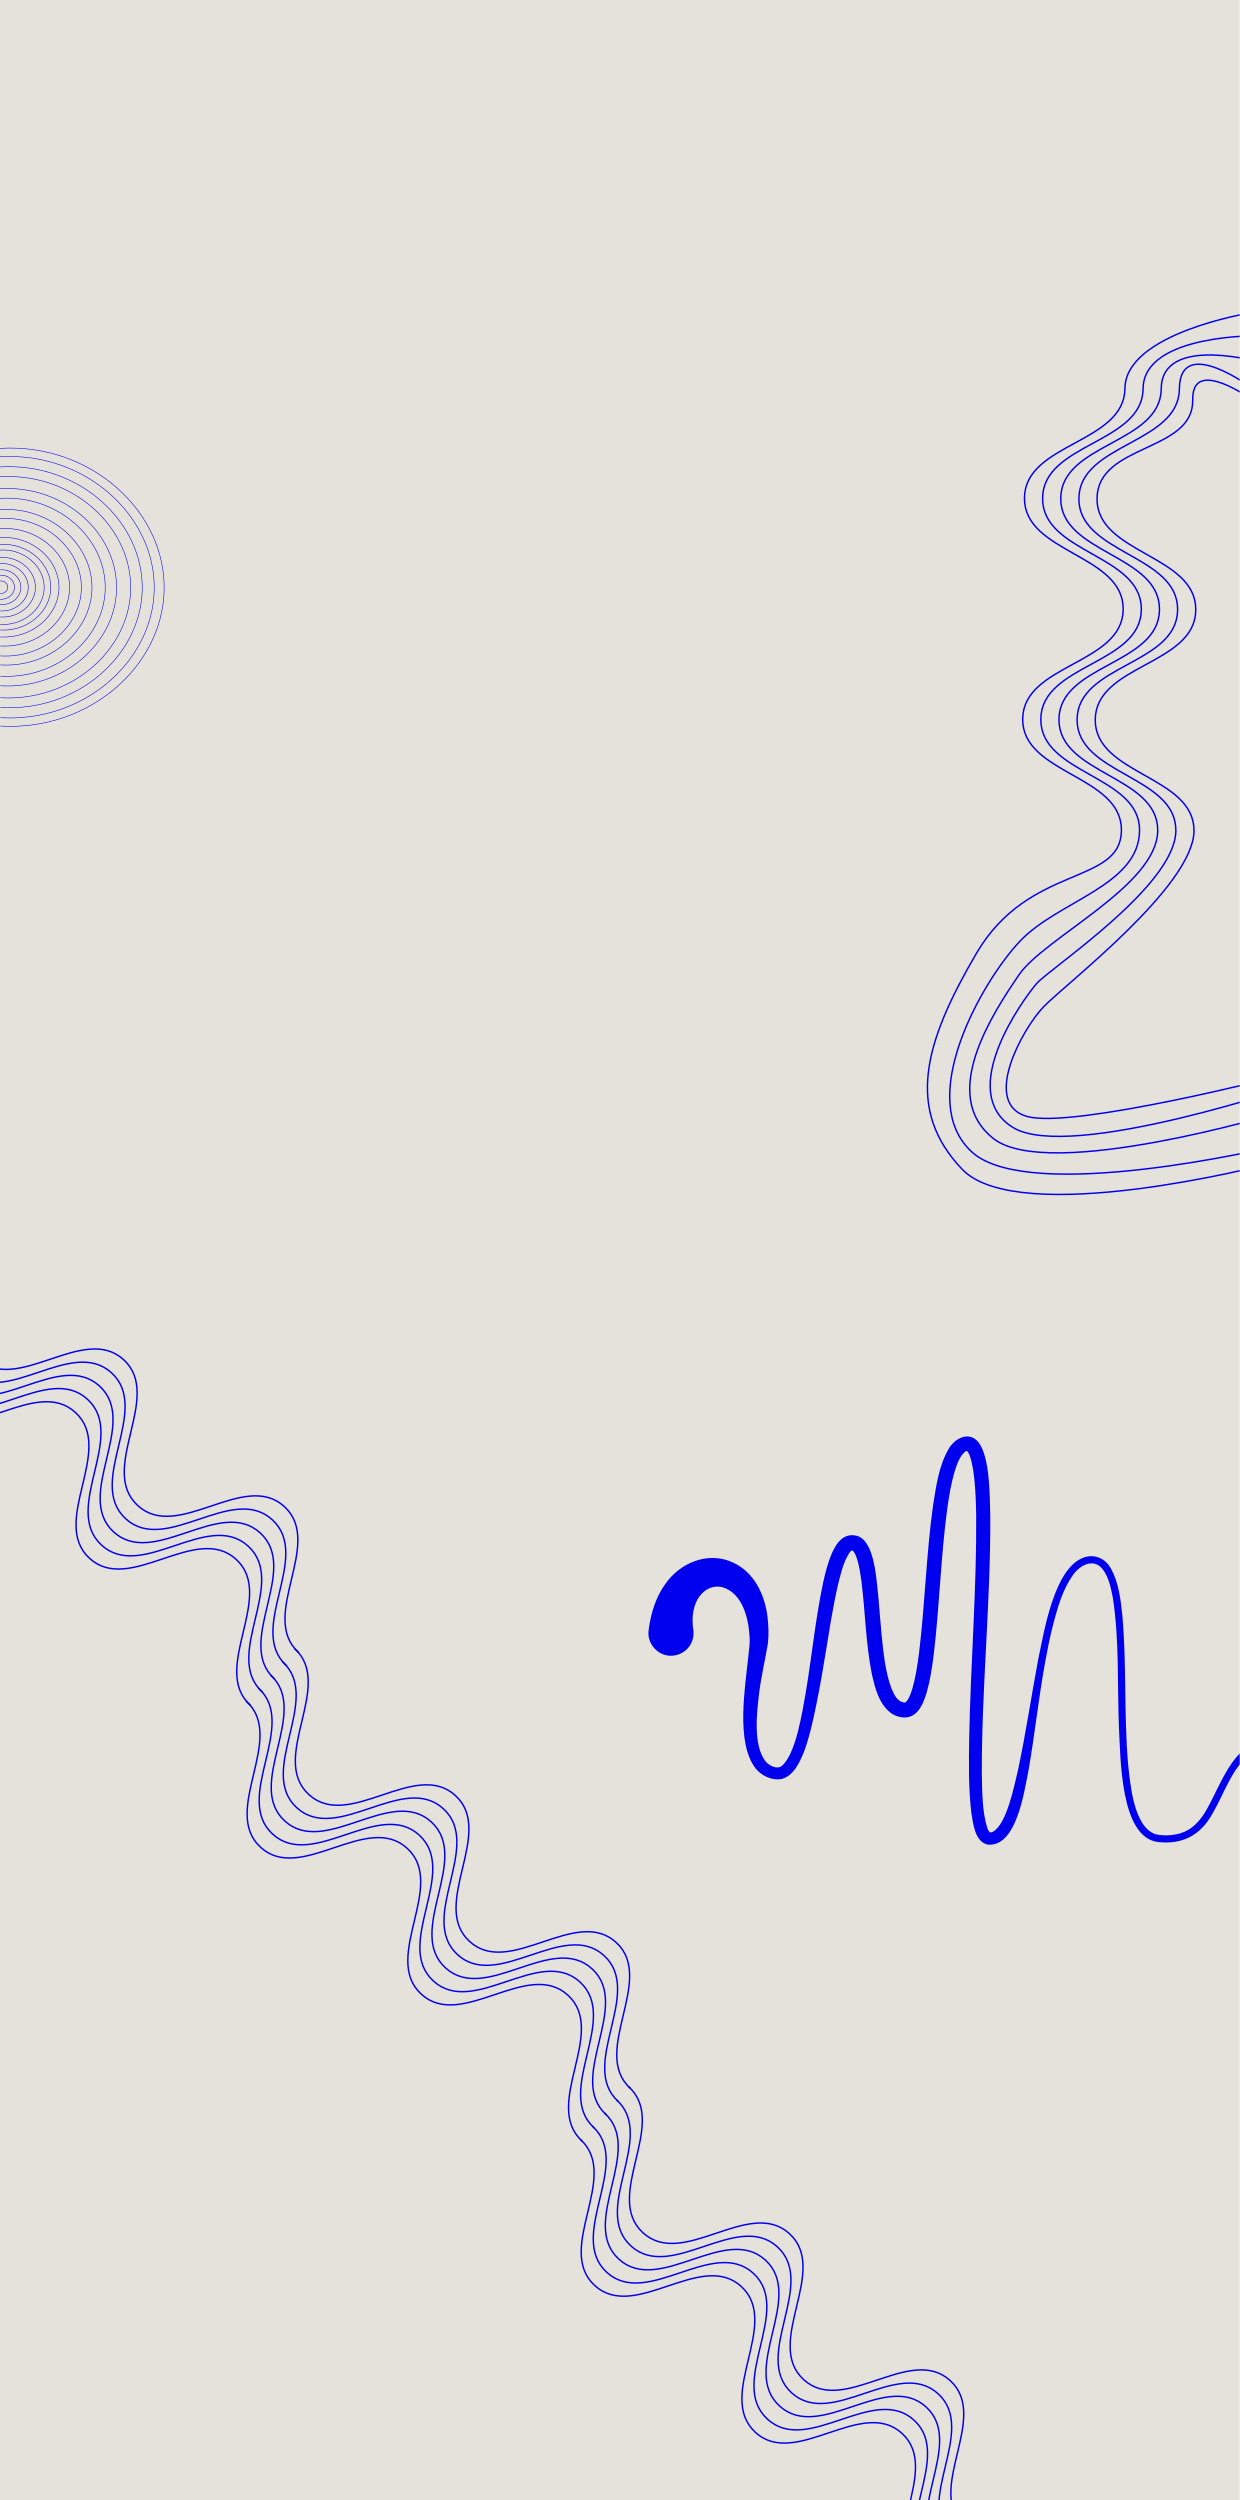
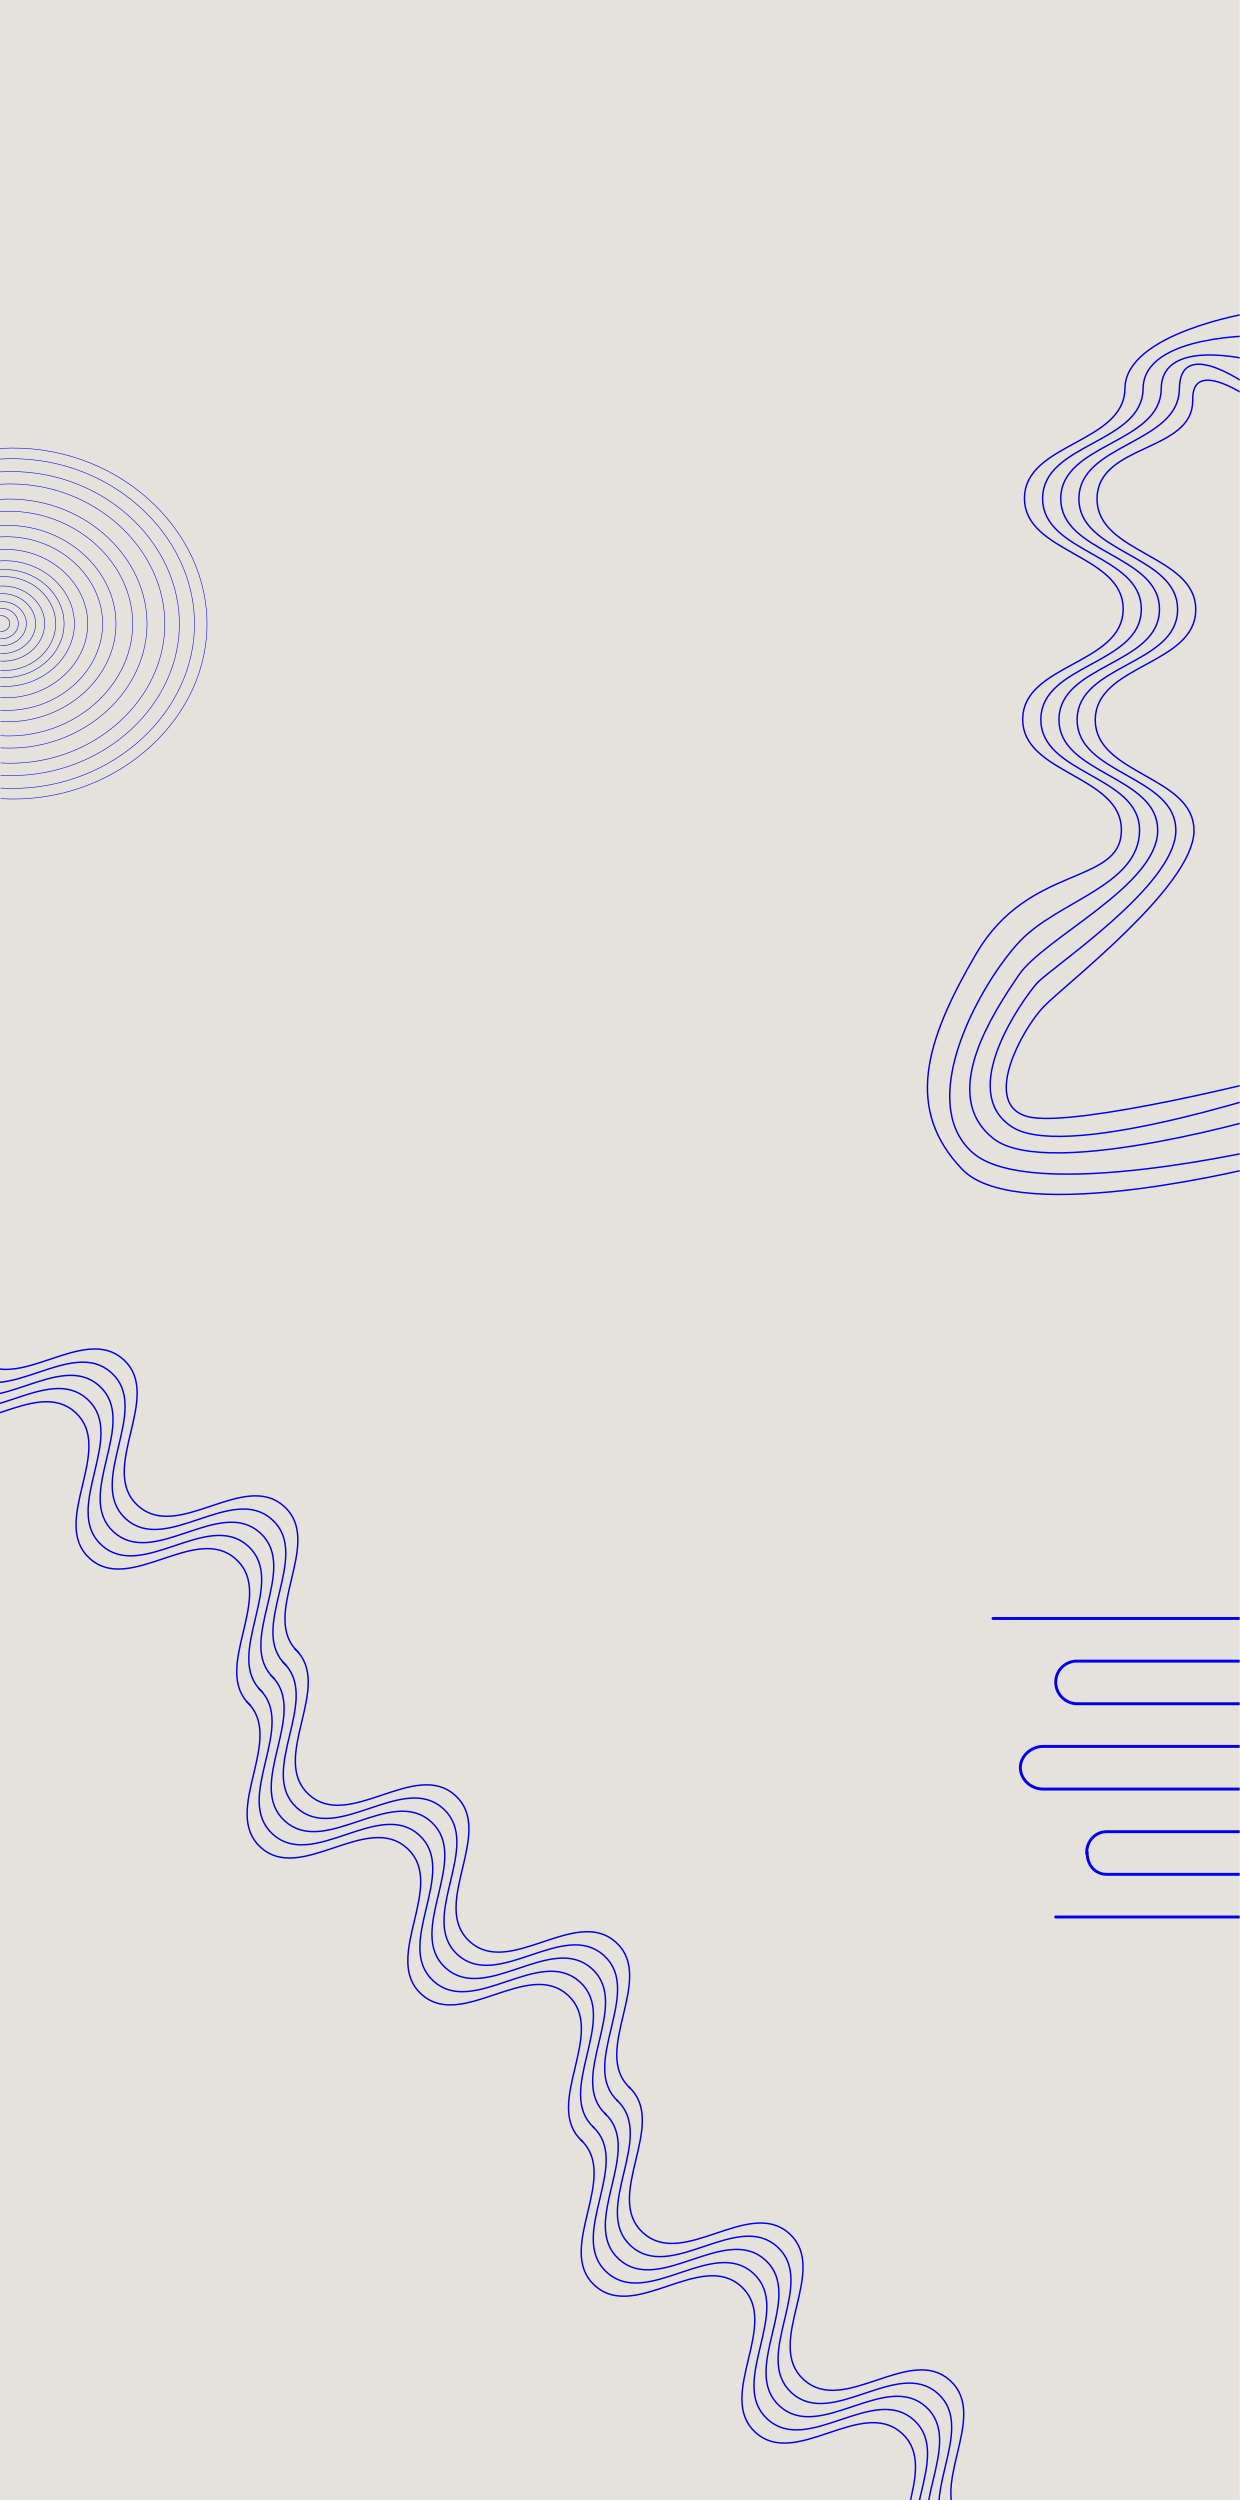
<svg xmlns="http://www.w3.org/2000/svg" width="2525" height="5092" viewBox="0 0 2525 5092">
  <defs>
    <clipPath id="clip-Web_1920_7">
      <rect width="2525" height="5092" />
    </clipPath>
  </defs>
  <g id="Web_1920_7" data-name="Web 1920 – 7" clip-path="url(#clip-Web_1920_7)">
    <rect width="2525" height="5092" fill="#e5e1db" />
    <g id="Group_18" data-name="Group 18" transform="translate(2419.872 2127.928) rotate(98)">
      <g id="Group_16" data-name="Group 16" transform="matrix(0.978, -0.208, 0.208, 0.978, -248.734, 1348.059)">
        <g id="Group_13" data-name="Group 13" transform="translate(1623.877 0)">
          <g id="Group_21" data-name="Group 21">
            <path id="Path_83" data-name="Path 83" d="M0,634.346c80.336-76.417,218.126,68.443,298.439-7.95S240.982,405.12,321.314,328.707s218.126,68.443,298.462-7.97-57.457-221.276,22.9-297.709S860.8,91.471,941.134,15.058" transform="translate(0)" fill="rgba(0,0,0,0)" stroke="#00e" stroke-linecap="round" stroke-linejoin="round" stroke-width="3" />
            <path id="Path_130" data-name="Path 130" d="M0,634.346c80.336-76.417,218.126,68.443,298.439-7.95S240.982,405.12,321.314,328.707s218.126,68.443,298.462-7.97-57.457-221.276,22.9-297.709S860.8,91.471,941.134,15.058" transform="translate(937.984 -616.539)" fill="rgba(0,0,0,0)" stroke="#00e" stroke-linecap="round" stroke-linejoin="round" stroke-width="3" />
            <path id="Path_84" data-name="Path 84" d="M0,634.344c80.336-76.413,218.126,68.447,298.439-7.946s-57.457-221.276,22.876-297.69,218.129,68.443,298.462-7.97-57.457-221.276,22.9-297.713S860.8,91.472,941.134,15.056" transform="translate(25.09 26.376)" fill="rgba(0,0,0,0)" stroke="#00e" stroke-linecap="round" stroke-linejoin="round" stroke-width="3" />
            <path id="Path_131" data-name="Path 131" d="M0,634.344c80.336-76.413,218.126,68.447,298.439-7.946s-57.457-221.276,22.876-297.69,218.129,68.443,298.462-7.97-57.457-221.276,22.9-297.713S860.8,91.472,941.134,15.056" transform="translate(963.074 -590.162)" fill="rgba(0,0,0,0)" stroke="#00e" stroke-linecap="round" stroke-linejoin="round" stroke-width="3" />
            <path id="Path_85" data-name="Path 85" d="M0,634.345c80.336-76.413,218.129,68.447,298.439-7.946s-57.457-221.276,22.876-297.69,218.129,68.443,298.462-7.97-57.457-221.276,22.9-297.713S860.8,91.474,941.137,15.057" transform="translate(50.18 52.752)" fill="rgba(0,0,0,0)" stroke="#00e" stroke-linecap="round" stroke-linejoin="round" stroke-width="3" />
            <path id="Path_132" data-name="Path 132" d="M0,634.345c80.336-76.413,218.129,68.447,298.439-7.946s-57.457-221.276,22.876-297.69,218.129,68.443,298.462-7.97-57.457-221.276,22.9-297.713S860.8,91.474,941.137,15.057" transform="translate(988.163 -563.787)" fill="rgba(0,0,0,0)" stroke="#00e" stroke-linecap="round" stroke-linejoin="round" stroke-width="3" />
            <path id="Path_86" data-name="Path 86" d="M0,634.314c80.336-76.413,218.129,68.447,298.439-7.946s-57.457-221.276,22.876-297.689,218.129,68.443,298.462-7.97S562.319,99.432,642.652,23.019s218.126,68.443,298.462-7.973" transform="translate(75.269 79.16)" fill="rgba(0,0,0,0)" stroke="#00e" stroke-linecap="round" stroke-linejoin="round" stroke-width="3" />
            <path id="Path_133" data-name="Path 133" d="M0,634.314c80.336-76.413,218.129,68.447,298.439-7.946s-57.457-221.276,22.876-297.689,218.129,68.443,298.462-7.97S562.319,99.432,642.652,23.019s218.126,68.443,298.462-7.973" transform="translate(1013.253 -537.378)" fill="rgba(0,0,0,0)" stroke="#00e" stroke-linecap="round" stroke-linejoin="round" stroke-width="3" />
            <path id="Path_87" data-name="Path 87" d="M0,634.316c80.333-76.413,218.126,68.447,298.435-7.95s-57.457-221.273,22.879-297.689,218.126,68.447,298.459-7.97S562.316,99.434,642.649,23.017s218.129,68.447,298.462-7.97" transform="translate(100.362 105.536)" fill="rgba(0,0,0,0)" stroke="#00e" stroke-linecap="round" stroke-linejoin="round" stroke-width="3" />
            <path id="Path_134" data-name="Path 134" d="M0,634.316c80.333-76.413,218.126,68.447,298.435-7.95s-57.457-221.273,22.879-297.689,218.126,68.447,298.459-7.97S562.316,99.434,642.649,23.017s218.129,68.447,298.462-7.97" transform="translate(1038.346 -511.002)" fill="rgba(0,0,0,0)" stroke="#00e" stroke-linecap="round" stroke-linejoin="round" stroke-width="3" />
          </g>
        </g>
        <g id="Group_15" data-name="Group 15" transform="translate(0 612.17)">
          <path id="Path_83-2" data-name="Path 83" d="M1632.1,15.058c-80.333,76.413-218.1-68.468-298.458,7.97s57.433,221.293-22.9,297.709-218.126-68.447-298.462,7.97S1069.717,550,989.4,626.4s-269.187-73.506-298.439,7.95-64.38,80.9-75.9,79.251S507.978,565.629,471.642,566.861,359.654,554.91,334.215,621.254s75.6,179.877,34.251,173.537-83.122-66.5-147.031-49.555S105.606,800.368,0,909.23" transform="translate(0 0)" fill="rgba(0,0,0,0)" stroke="#00e" stroke-linecap="round" stroke-linejoin="round" stroke-width="3" />
          <path id="Path_84-2" data-name="Path 84" d="M1638.307,15.056c-80.333,76.416-218.1-68.463-298.459,7.97s57.434,221.3-22.9,297.713-218.126-68.447-298.462,7.97S1075.924,550,995.611,626.4c-77.02,73.261-206.9-56.96-288.384-.291a85.537,85.537,0,0,0-10.054,8.237c-80.336,76.413-70.653,66.938-88.664,70.6S473.2,584.171,441.774,573.613s-82.072-.046-98.507,57.671,66.2,145.41,59.35,176.027-156.286-67.89-227.055-54.546S20.526,1008.742,0,972.983" transform="translate(18.883 26.376)" fill="rgba(0,0,0,0)" stroke="#00e" stroke-linecap="round" stroke-linejoin="round" stroke-width="3" />
          <path id="Path_85-2" data-name="Path 85" d="M1646.158,15.057c-80.336,76.416-218.106-68.467-298.462,7.97s57.434,221.3-22.9,297.713-218.126-68.447-298.462,7.97,57.437,221.3-22.876,297.69-242.259-60.565-324,17.628-88.344,58.334-102.818,54.3S464.305,604.3,436.563,583.009s-95.868-19.528-59.252,101.968,80.944,125.576,60.632,157.585S269.064,716.406,164.931,764,27.4,1083.748,0,1007.86" transform="translate(36.124 52.752)" fill="rgba(0,0,0,0)" stroke="#00e" stroke-linecap="round" stroke-linejoin="round" stroke-width="3" />
          <path id="Path_86-2" data-name="Path 86" d="M1686.186,15.046C1605.85,91.463,1468.06-53.4,1387.724,23.019s57.46,221.273-22.876,297.689-218.126-68.447-298.462,7.97,57.437,221.293-22.876,297.689-173.281-26.53-276.357-6.534-74.764,77.917-121.909,98.816S421.731,531.322,418.274,613.028s114.784,213.493,65.291,238.845-240.883-113.49-295.835-55.127S128.142,1080.95,0,1058.982" transform="translate(21.163 79.161)" fill="rgba(0,0,0,0)" stroke="#00e" stroke-linecap="round" stroke-linejoin="round" stroke-width="3" />
          <path id="Path_87-2" data-name="Path 87" d="M1556.7,15.048c-80.333,76.416-218.126-68.443-298.462,7.97s57.46,221.276-22.876,297.689-218.126-68.443-298.459,7.97,57.433,221.3-22.879,297.689-302.729-76.39-338.777,59.02-353-142.251-230.172,46.091,15.237,208.847-107.8,115.07-172.01-46.7-192.352,6.518S84.723,1028.1,0,1064.41" transform="translate(175.741 105.536)" fill="rgba(0,0,0,0)" stroke="#00e" stroke-linecap="round" stroke-linejoin="round" stroke-width="3" />
        </g>
      </g>
    </g>
-     <g id="Path_129" transform="translate(1320.615 2636.437)">
-       <path id="Path_135" data-name="Path 135" d="M.9,681.226c4.19-31.568,14.041-63.808,32.784-90.291,29.873-44.042,87.444-68.382,137.947-45.161,44.2,19.734,66.047,67.038,71.1,111.912,2.015,17.591,2.623,34.8.864,52.2-5.565,34.223-14.041,68.861-18.1,102.892-4.8,40.46-12.218,103.98,12.474,137.531,6.621,8.668,23.284,18.167,33.583,10.331,29.425-24.724,42.059-111.72,49.191-150.836,12.474-74.906,19.734-150.324,35.63-224.847,4.382-19.126,9.179-38.573,17.079-57,4.638-10.2,10.171-21.3,19.67-29.265,13.145-11.962,34.958-10.843,46.537,2.623,22.964,25.811,25.2,84.789,29.073,118.532,2.239,25.3,4.062,50.407,6.461,75.258,3.806,36.4,7.26,73.275,19.766,107.082,6.077,14.233,12.41,27.73,26.707,29.105a6.044,6.044,0,0,0,1.119,0c.1.032.128-.064.224,0,7.708-5.533,11.642-18.966,14.777-28.722,6.557-22.581,10.235-47.3,13.433-71.868,12.25-99.854,14.681-201.051,28.658-301.384,6.365-38.8,11.258-78.9,31.664-114.534,12.41-21.877,42.187-37.517,61.377-12.858,23.22,31.7,22.133,108.2,23.444,147.67,1.151,176.807-17.879,352.815-17.207,529.174,1.023,35.982.512,74.235,11.194,108.01,1.087,3.582,3.39,7.452,5.277,9.083.1.064-.1,0-.256-.064a14.166,14.166,0,0,0,6.557-1.375c28.338-15.832,43.594-95.088,51.3-127.3,15.7-73.915,26.707-148.629,40.684-223.088,12.058-56.931,32.016-184.8,91.634-207.608,22.9-8.828,45.257,1.183,56.675,22.133,15.992,28.881,19.478,62.209,23.092,94.257,9.02,100.685,3.134,201.851,11.642,302.344,4.318,41.131,11.226,129.055,55.62,144.247,16.7,4.062,35.534,2.751,51.686-1.983,23-6.973,39.436-25.139,51.43-45.641,25.011-43.21,40.971-95.408,81.687-128.8,20.438-16.855,45.257-29.073,71.612-32.784,80.024-8.764,136.124,81.687,173.609,139.962,39.788,64.16,74.107,132.221,116.262,194.462,30.513,43.818,79.608,109.257,137.915,105.2,49.7-9.915,61.377-115.43,66.974-157.713,8.284-74.906,9.467-150.388,9.691-225.806.128-201.723-11.418-403.413-6.237-605.232,3.646-88.34,6.141-178.95,33.775-263.867,9.02-24.756,20.63-49.991,43.178-65.983,24.5-16.824,58.115-15.864,76.825,10.651,49.063,66.814,40.236,253.824,38.86,338.838-9.467,302.248-51.238,603.185-45.321,905.753,2.719,61.889,5.725,125.281,25.875,184.163,8.06,21.141,19.446,44.458,40.875,53.093,9.531,3.87,20.31,3.614,29.233-2.335,18.934-12.73,30.928-36.206,40.715-57.059,10.235-22.485,18.583-46.057,26.291-69.853,44.713-144.343,74.3-292.941,117.061-438.18,55.428-184.163,127.3-407.507,283.377-530.453,61.473-47.912,140.569-72.54,218.418-67.006a417.892,417.892,0,0,1,76.378,12.026,9.607,9.607,0,0,1-4.638,18.647c-339.733-89.555-481.9,315.3-557.032,571.585-43.051,144.951-73.02,293.74-118.181,438.372-12.154,36.27-24.788,73.179-45.8,105.835-21.717,34.127-54.693,51.27-89.843,21.845-24.979-22.932-34.543-56.8-42.155-88.436-10.906-49.991-14.169-100.845-15.96-151.7-5.693-302.952,36.334-604.336,46.121-906.712,1.535-82.263,9.915-265.882-35.6-329.658-14.3-20.182-38.349-20.5-57.443-7.644-29.073,21.909-39.084,60.13-48.136,94.544-16.664,73.275-20.246,148.885-22.9,223.951-4.126,151.124,1.759,302.216,4.542,453.436,1.823,101.005,3.486,202.01-1.823,303.016-4.478,63.008-10.619,199.58-64.576,237.544-17.943,12.826-41.451,10.043-60.8,2.527-49-19.446-82.2-63.744-111.368-105.355-42.73-63.1-76.7-130.558-116.645-194.942-26.259-41.387-54.277-84.661-93.937-113.767-19.126-13.817-42.251-22.581-65.855-19.478-23.508,3.39-45.929,14.521-64.128,29.585-38.892,32.24-53.349,82.135-78.552,125.217-24.212,42.443-60.258,61.473-109.161,56.2-78.808-8.22-77.017-174.824-80.471-234.89-3.486-87.892,1.055-176.231-12.474-263.2-4.382-22.069-9.563-48.9-26.579-63.744-18.87-14.265-42.219.352-54.373,17.623-21.365,29.937-31.408,66.495-40.843,102.061-6.109,24.212-11.162,48.807-15.608,73.531-13.689,74.3-21.461,149.845-34.575,224.431-8.7,42.123-24.18,154.482-82.359,149.429-26.579-5.053-30.257-43.306-33.743-64.639-6.045-51.27-5.117-101.869-4.414-153.011,2.911-151.444,15.352-302.024,14.233-453.052-.384-24.947-1.279-49.895-3.774-74.235a266.338,266.338,0,0,0-5.725-35.342c-2.367-8.124-4.19-16.7-9.659-21.973.192.16.864.032.1.192a11.155,11.155,0,0,0-3.71,1.855c-11.322,9.6-16.536,25.811-21.333,41.067-6.717,22.9-10.907,47.4-14.425,71.964-13.657,99.6-15.928,200.571-28.082,301-3.326,25.875-7,51.238-14.3,76.7-6.429,20.47-16.568,48.967-42.986,50.471a49.085,49.085,0,0,1-31.824-10.683c-22.964-19.126-30.161-49.191-36.494-76.314-12.762-62.848-13.433-126.049-21.333-189.057-2.431-17.751-4.83-35.438-10.843-51.782-2.335-5.661-4.446-10.363-7.772-12.474l-.224-.032a4.032,4.032,0,0,1-.512.032,5.086,5.086,0,0,0-1.855,1.151,22.771,22.771,0,0,0-3.742,4.158c-12.25,19.094-17.527,42.858-23.06,65.119-5.6,24.02-10.139,48.616-14.393,73.307-12.122,72.955-23.764,152.148-41.675,224.111-6.972,25.715-14.009,50.726-28.786,73.979-7.228,11.194-19.606,23.252-34.383,24.5-18.2,1.215-36.526-7.836-47.944-21.621-42.091-52.741-21.269-168.811-14.968-232.4,1.151-11.738,3.07-23.252,2.271-34.894-2.015-38.477-13.945-89.331-54.469-102.189-24.084-6.429-45.833,8.764-55.236,32.112-6.621,15.736-8,34.99-5.053,54.437a45.872,45.872,0,0,1-38.509,52.262C22.229,740.684-5.341,711.674.928,681.29H.9Z" fill="#00e" />
-     </g>
    <g id="Group_5" data-name="Group 5" transform="matrix(0.695, -0.719, 0.719, 0.695, 1613.841, 1467.44)">
      <path id="Path_6" data-name="Path 6" d="M1244.349,93.2S1038.847-60.629,957.3,16.937s-221.388-69.5-302.955,8.09,58.3,224.63-23.244,302.2-221.412-69.476-302.958,8.09,58.3,224.631-23.221,302.175S125.859,549.284-79.891,599.1-409.916,716.686-416.9,883.73,20.3,1322.5,20.3,1322.5" transform="translate(0 0)" fill="none" stroke="#00e" stroke-linecap="round" stroke-linejoin="round" stroke-width="3" />
      <path id="Path_7" data-name="Path 7" d="M1209.513,123.281S1046.349-52.742,964.806,24.824s-221.388-69.5-302.955,8.09,58.3,224.63-23.244,302.2-221.412-69.477-302.959,8.09,58.3,224.63-23.22,302.174S94.66,625.557-19.283,626.878-402.039,698.083-395.7,856.3s430.548,430,430.548,430" transform="translate(17.966 18.887)" fill="none" stroke="#00e" stroke-linecap="round" stroke-linejoin="round" stroke-width="3" />
      <path id="Path_8" data-name="Path 8" d="M1153.658,144.918s-99.8-189.773-181.347-112.207-221.392-69.5-302.959,8.09,58.3,224.63-23.244,302.2-221.412-69.477-302.959,8.09,58.3,224.63-23.22,302.174S2.913,638.366-88.56,654.3s-290.205,52.627-274.981,194.751S77.893,1229.825,77.893,1229.825" transform="translate(35.932 37.775)" fill="none" stroke="#00e" stroke-linecap="round" stroke-linejoin="round" stroke-width="3" />
      <path id="Path_9" data-name="Path 9" d="M1129.88,160.069l-46.009-11.69S1061.335-36.968,979.789,40.6,758.377-28.878,676.83,48.688,735.156,273.3,653.61,350.864s-221.412-69.478-302.959,8.09,58.3,224.627-23.22,302.174S-52.127,671.162-93.5,673.484s-272.822,34.67-244.318,168.389,476.33,362.2,476.33,362.2" transform="translate(53.898 56.684)" fill="none" stroke="#00e" stroke-linecap="round" stroke-linejoin="round" stroke-width="3" />
      <path id="Path_10" data-name="Path 10" d="M1056.9,200s-17.223-218.665-92.644-142.95-198.374-78.039-279.92-.473,58.326,224.609-23.22,302.173-221.412-69.475-302.955,8.09,58.3,224.63-23.224,302.175-406.2,28.526-470.1,28.673-230.6,46.236-184.229,131.29,419.922,314.584,419.922,314.584" transform="translate(71.864 75.571)" fill="none" stroke="#00e" stroke-linecap="round" stroke-linejoin="round" stroke-width="3" />
    </g>
    <g id="Group_20" data-name="Group 20" transform="translate(0 912.596)">
-       <path id="Path_88" data-name="Path 88" d="M14.046,164.346c103.8-6.348,189.8,72.635,186.988,162.906-2.759,86.681-86.652,159.31-186.265,153.553" transform="translate(-13.762 -39.053)" fill="none" stroke="#00e" stroke-linecap="round" stroke-linejoin="round" stroke-width="1.1" />
-       <path id="Path_89" data-name="Path 89" d="M14.062,170.991c91.785-5.628,167.887,64.244,165.364,144.059-2.4,76.663-76.628,140.893-164.725,135.8" transform="translate(-13.736 -27.431)" fill="none" stroke="#00e" stroke-linecap="round" stroke-linejoin="round" stroke-width="1.1" />
-       <path id="Path_90" data-name="Path 90" d="M14.079,178.412c78.448-4.776,143.454,54.853,141.282,123.076C153.308,367,89.886,421.883,14.625,417.52" transform="translate(-13.706 -14.444)" fill="none" stroke="#00e" stroke-linecap="round" stroke-linejoin="round" stroke-width="1.1" />
-       <path id="Path_91" data-name="Path 91" d="M14.094,185.057c66.433-4.059,121.539,46.46,119.721,104.29-1.761,55.5-55.513,101.981-119.258,98.284" transform="translate(-13.68 -2.821)" fill="none" stroke="#00e" stroke-linecap="round" stroke-linejoin="round" stroke-width="1.1" />
-       <path id="Path_92" data-name="Path 92" d="M14.106,190.192c57.185-3.533,104.6,40.01,103.014,89.715C115.593,327.656,69.376,367.7,14.5,364.484" transform="translate(-13.659 6.154)" fill="none" stroke="#00e" stroke-linecap="round" stroke-linejoin="round" stroke-width="1.1" />
-       <path id="Path_93" data-name="Path 93" d="M14.115,194.338c49.7-3.073,90.871,34.752,89.523,77.967-1.289,41.514-41.478,76.25-89.176,73.522" transform="translate(-13.642 13.408)" fill="none" stroke="#00e" stroke-linecap="round" stroke-linejoin="round" stroke-width="1.1" />
-       <path id="Path_94" data-name="Path 94" d="M14.128,199.856c39.759-2.421,72.734,27.8,71.618,62.387-1.057,33.2-33.207,61.051-71.341,58.805" transform="translate(-13.621 23.069)" fill="none" stroke="#00e" stroke-linecap="round" stroke-linejoin="round" stroke-width="1.1" />
-       <path id="Path_95" data-name="Path 95" d="M14.138,204.35c31.643-1.964,57.873,22.166,56.992,49.694-.82,26.457-26.44,48.563-56.771,46.8" transform="translate(-13.603 30.924)" fill="none" stroke="#00e" stroke-linecap="round" stroke-linejoin="round" stroke-width="1.1" />
-       <path id="Path_96" data-name="Path 96" d="M14.149,208.977c23.34-1.44,42.633,16.281,41.987,36.562-.585,19.466-19.486,35.76-41.825,34.489" transform="translate(-13.584 39.02)" fill="none" stroke="#00e" stroke-linecap="round" stroke-linejoin="round" stroke-width="1.1" />
-       <path id="Path_97" data-name="Path 97" d="M14.158,212.962c16.1-.98,29.472,11.272,29,25.255-.41,13.482-13.471,24.724-28.888,23.814" transform="translate(-13.568 45.995)" fill="none" stroke="#00e" stroke-linecap="round" stroke-linejoin="round" stroke-width="1.1" />
-       <path id="Path_98" data-name="Path 98" d="M14.168,217.224c8.43-.523,15.428,5.885,15.194,13.194-.236,7.055-7.017,12.929-15.135,12.444" transform="translate(-13.551 53.449)" fill="none" stroke="#00e" stroke-linecap="round" stroke-linejoin="round" stroke-width="1.1" />
-       <path id="Path_99" data-name="Path 99" d="M14.027,156.03c118.837-7.265,217.259,83.09,214.034,186.463-3.108,99.215-99.246,182.393-213.207,175.725" transform="translate(-13.795 -53.601)" fill="none" stroke="#00e" stroke-linecap="round" stroke-linejoin="round" stroke-width="1.1" />
-       <path id="Path_100" data-name="Path 100" d="M14.011,148.9c131.67-8.049,240.812,92.109,237.172,206.632C247.722,465.525,141.223,557.669,14.928,550.272" transform="translate(-13.824 -66.066)" fill="none" stroke="#00e" stroke-linecap="round" stroke-linejoin="round" stroke-width="1.1" />
-       <path id="Path_101" data-name="Path 101" d="M13.991,140.043c147.649-9.095,270.031,103.252,265.983,231.7C276.1,495.083,156.668,598.408,15.019,590.165" transform="translate(-13.859 -81.581)" fill="none" stroke="#00e" stroke-linecap="round" stroke-linejoin="round" stroke-width="1.1" />
-       <path id="Path_102" data-name="Path 102" d="M13.957,125.238c174.323-10.664,318.834,121.975,314.022,273.6C323.4,544.483,182.431,666.439,15.171,656.679" transform="translate(-13.918 -107.468)" fill="none" stroke="#00e" stroke-linecap="round" stroke-linejoin="round" stroke-width="1.1" />
-       <path id="Path_103" data-name="Path 103" d="M13.974,132.779C174.708,122.9,307.933,245.236,303.535,385.02,299.312,519.261,169.327,631.8,15.094,622.773" transform="translate(-13.888 -94.284)" fill="none" stroke="#00e" stroke-linecap="round" stroke-linejoin="round" stroke-width="1.1" />
-       <path id="Path_104" data-name="Path 104" d="M13.943,119C199.463,107.684,353.308,248.807,348.2,410.2,343.334,565.164,193.255,695.076,15.235,684.65" transform="translate(-13.943 -118.367)" fill="none" stroke="#00e" stroke-linecap="round" stroke-linejoin="round" stroke-width="1.1" />
+       <path id="Path_88" data-name="Path 88" d="M14.046,164.44c130.906-8.006,239.365,91.6,235.817,205.445C246.384,479.2,140.583,570.8,14.958,563.536" transform="translate(-13.688 -6.428)" fill="none" stroke="#00e" stroke-linecap="round" stroke-linejoin="round" stroke-width="1.1" />
+       <path id="Path_89" data-name="Path 89" d="M14.062,171.074c115.753-7.1,211.728,81.02,208.546,181.677-3.032,96.682-96.637,177.685-207.74,171.264" transform="translate(-13.65 9.974)" fill="none" stroke="#00e" stroke-linecap="round" stroke-linejoin="round" stroke-width="1.1" />
+       <path id="Path_90" data-name="Path 90" d="M14.079,178.482c98.934-6.023,180.914,69.177,178.174,155.215-2.588,82.619-82.572,151.834-177.485,146.332" transform="translate(-13.609 28.303)" fill="none" stroke="#00e" stroke-linecap="round" stroke-linejoin="round" stroke-width="1.1" />
+       <path id="Path_91" data-name="Path 91" d="M14.094,185.117C97.874,180,167.37,243.709,165.077,316.64c-2.22,69.989-70.009,128.611-150.4,123.949" transform="translate(-13.571 44.707)" fill="none" stroke="#00e" stroke-linecap="round" stroke-linejoin="round" stroke-width="1.1" />
+       <path id="Path_92" data-name="Path 92" d="M14.106,190.244C86.223,185.789,146.019,240.7,144.02,303.387,142.094,363.6,83.809,414.1,14.608,410.05" transform="translate(-13.543 57.373)" fill="none" stroke="#00e" stroke-linecap="round" stroke-linejoin="round" stroke-width="1.1" />
+       <path id="Path_93" data-name="Path 93" d="M14.115,194.384c62.677-3.875,114.6,43.827,112.9,98.326-1.626,52.354-52.309,96.161-112.463,92.721" transform="translate(-13.519 67.611)" fill="none" stroke="#00e" stroke-linecap="round" stroke-linejoin="round" stroke-width="1.1" />
+       <path id="Path_94" data-name="Path 94" d="M14.128,199.892c50.141-3.053,91.728,35.062,90.32,78.678-1.333,41.865-41.879,76.993-89.971,74.161" transform="translate(-13.488 81.247)" fill="none" stroke="#00e" stroke-linecap="round" stroke-linejoin="round" stroke-width="1.1" />
+       <path id="Path_95" data-name="Path 95" d="M14.138,204.379c39.907-2.476,72.985,27.954,71.874,62.67-1.035,33.366-33.345,61.244-71.6,59.027" transform="translate(-13.463 92.332)" fill="none" stroke="#00e" stroke-linecap="round" stroke-linejoin="round" stroke-width="1.1" />
+       <path id="Path_96" data-name="Path 96" d="M14.149,209c29.434-1.817,53.766,20.532,52.951,46.11-.737,24.549-24.574,45.1-52.747,43.5" transform="translate(-13.437 103.759)" fill="none" stroke="#00e" stroke-linecap="round" stroke-linejoin="round" stroke-width="1.1" />
+       <path id="Path_97" data-name="Path 97" d="M14.158,212.976c20.31-1.236,37.167,14.215,36.573,31.85-.517,17-16.989,31.18-36.432,30.033" transform="translate(-13.414 113.602)" fill="none" stroke="#00e" stroke-linecap="round" stroke-linejoin="round" stroke-width="1.1" />
+       <path id="Path_98" data-name="Path 98" d="M14.168,217.232c10.631-.66,19.457,7.422,19.161,16.64-.3,8.9-8.85,16.3-19.087,15.694" transform="translate(-13.39 124.122)" fill="none" stroke="#00e" stroke-linecap="round" stroke-linejoin="round" stroke-width="1.1" />
+       <path id="Path_99" data-name="Path 99" d="M14.027,156.137C163.9,146.975,288.019,260.925,283.953,391.291,280.033,516.414,158.79,621.313,15.071,612.9" transform="translate(-13.735 -26.96)" fill="none" stroke="#00e" stroke-linecap="round" stroke-linejoin="round" stroke-width="1.1" />
+       <path id="Path_100" data-name="Path 100" d="M14.011,149.023c166.053-10.15,303.7,116.161,299.105,260.59C308.751,548.323,174.441,664.529,15.168,655.2" transform="translate(-13.775 -44.553)" fill="none" stroke="#00e" stroke-linecap="round" stroke-linejoin="round" stroke-width="1.1" />
+       <path id="Path_101" data-name="Path 101" d="M13.991,140.178c186.2-11.47,340.544,130.214,335.439,292.2-4.884,155.55-155.5,285.857-334.142,275.462" transform="translate(-13.825 -66.45)" fill="none" stroke="#00e" stroke-linecap="round" stroke-linejoin="round" stroke-width="1.1" />
+       <path id="Path_102" data-name="Path 102" d="M13.957,125.4C233.8,111.947,416.048,279.222,409.98,470.445,404.209,654.118,226.424,807.921,15.488,795.612" transform="translate(-13.908 -102.985)" fill="none" stroke="#00e" stroke-linecap="round" stroke-linejoin="round" stroke-width="1.1" />
+       <path id="Path_103" data-name="Path 103" d="M13.974,132.926C216.681,120.465,384.7,274.747,379.149,451.033c-5.326,169.3-169.254,311.228-363.763,299.838" transform="translate(-13.866 -84.378)" fill="none" stroke="#00e" stroke-linecap="round" stroke-linejoin="round" stroke-width="1.1" />
+       <path id="Path_104" data-name="Path 104" d="M13.943,119.171c233.966-14.277,427.984,163.7,421.543,367.233-6.137,195.433-195.407,359.268-419.914,346.12" transform="translate(-13.943 -118.367)" fill="none" stroke="#00e" stroke-linecap="round" stroke-linejoin="round" stroke-width="1.1" />
    </g>
+     <path id="Path_137" data-name="Path 137" d="M225.919,104H961.8a44.123,44.123,0,0,1,44.125,44.125h0a42.734,42.734,0,0,1-42.741,42.728H396.454a42.88,42.88,0,0,0-42.883,42.883h0a44,44,0,0,0,43.983,43.983H962.7a43.228,43.228,0,0,1,43.233,43.233h0a43.626,43.626,0,0,1-43.621,43.621H327.726c-23.828,0-46.155,19.314-46.155,43.155h0c0,24.139,21.572,43.7,45.711,43.7H962.425a43.51,43.51,0,0,1,43.5,43.5h0a43.355,43.355,0,0,1-43.362,43.349H457.662c-23.8,0-41.09,19.288-41.09,43.09h1c0,24.178,15.611,43.776,39.789,43.776h505.5a43.057,43.057,0,0,1,43.064,43.065h0A43.8,43.8,0,0,1,962.127,712H353.571" transform="translate(1796.72 3192.494)" fill="none" stroke="#00e" stroke-linecap="round" stroke-miterlimit="10" stroke-width="6" />
  </g>
</svg>
